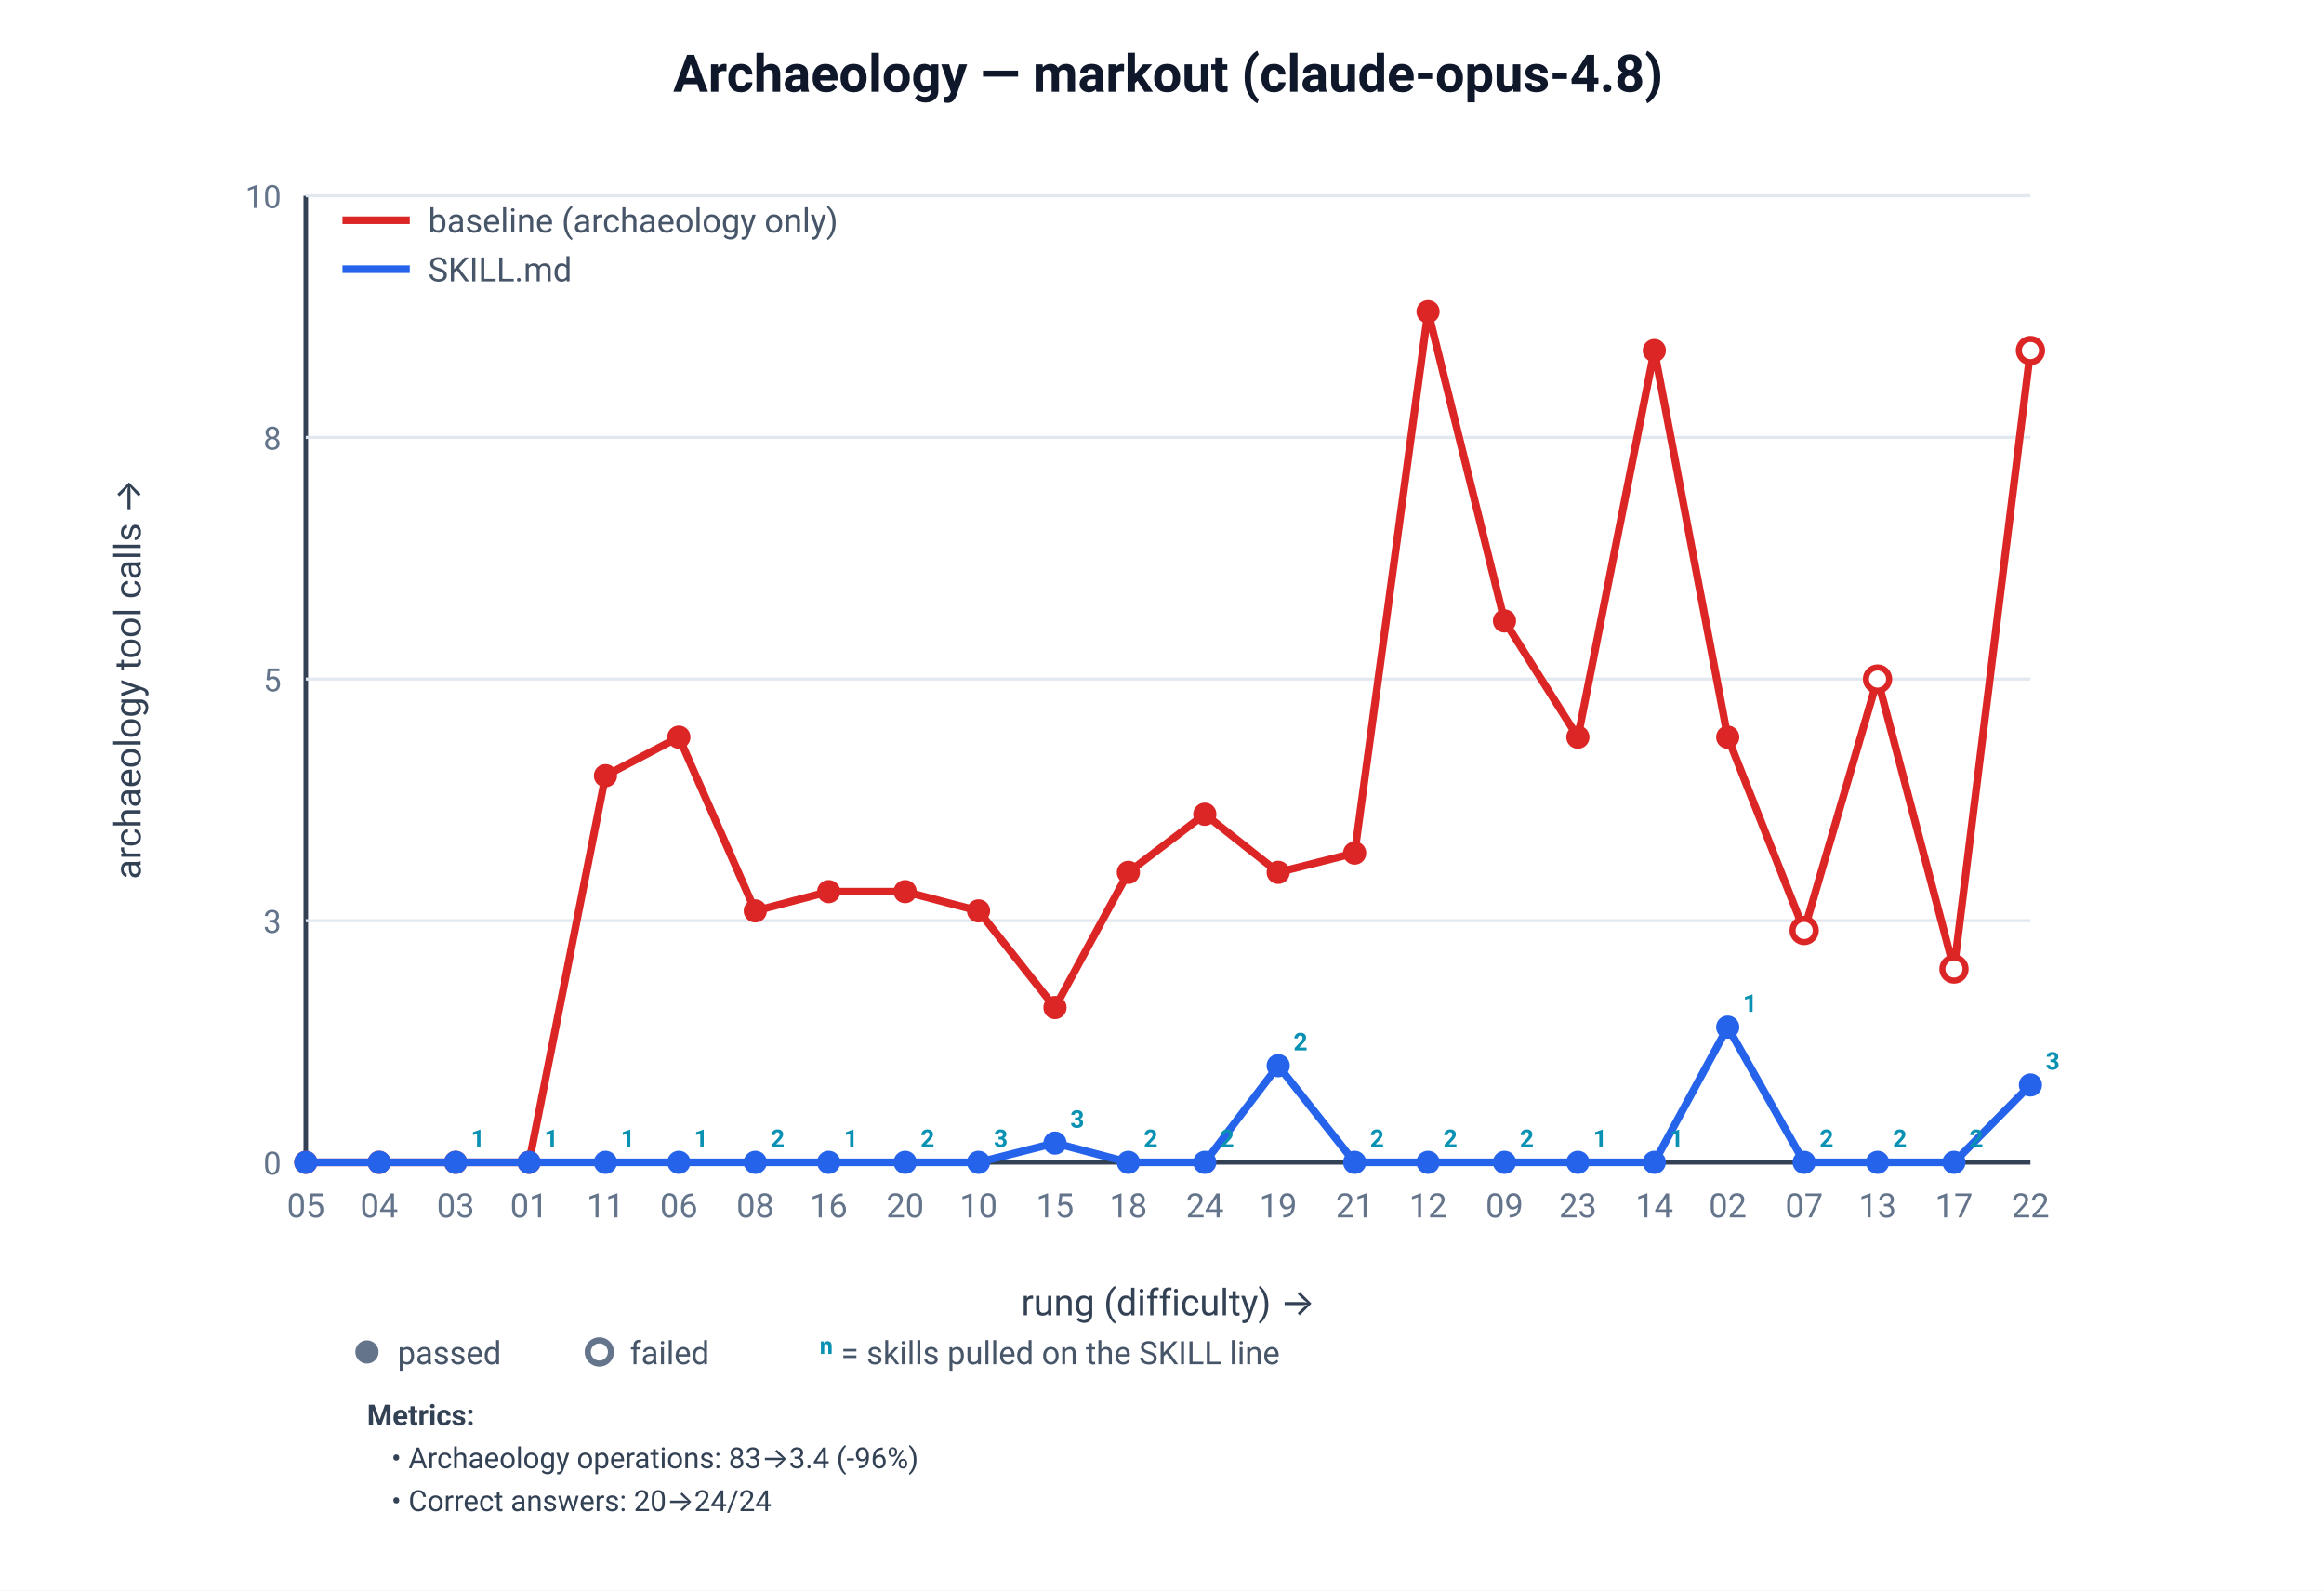
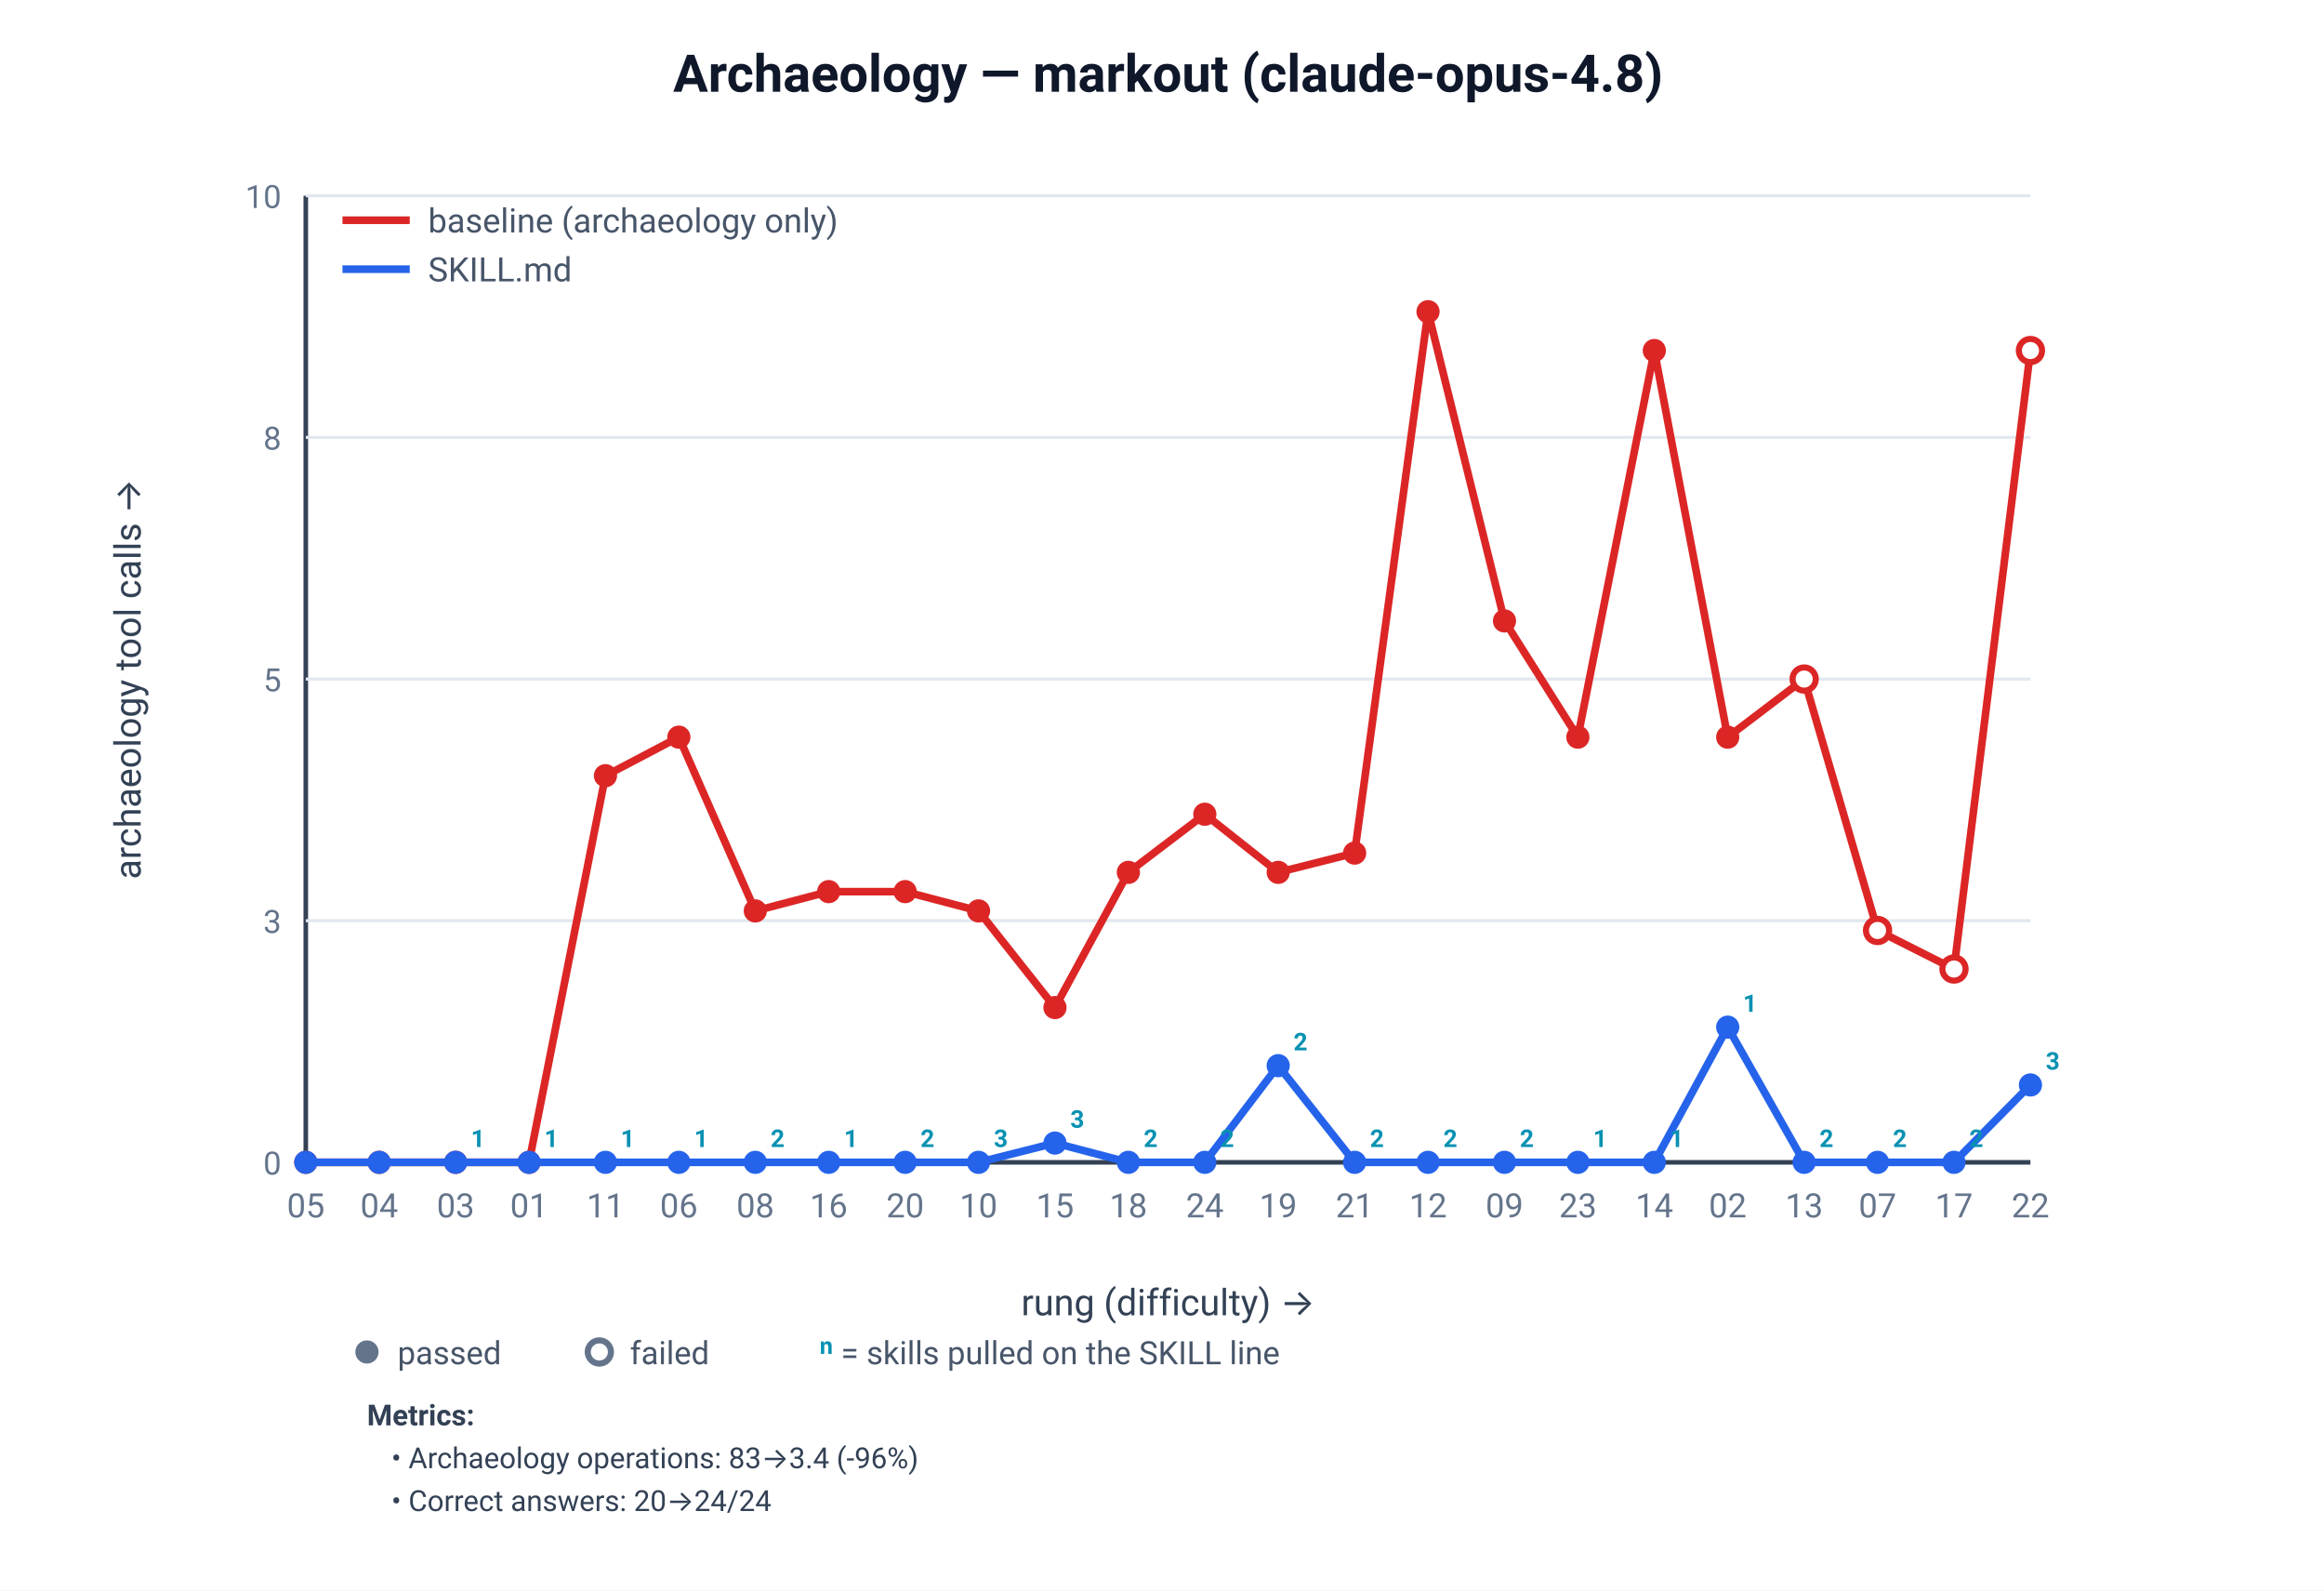
<svg xmlns="http://www.w3.org/2000/svg" viewBox="0 0 760 520" font-family="ui-sans-serif, system-ui, -apple-system, Segoe UI, Roboto, sans-serif">
  <rect width="760" height="520" fill="#ffffff" />
  <text x="382" y="30" text-anchor="middle" font-size="17" font-weight="700" fill="#0f172a">Archaeology — markout (claude-opus-4.8)</text>
  <line x1="100" y1="380" x2="664" y2="380" stroke="#334155" stroke-width="1.5" />
  <line x1="100" y1="380" x2="100" y2="64" stroke="#334155" stroke-width="1.5" />
  <text x="92" y="384" text-anchor="end" font-size="10.5" fill="#64748b">0</text>
  <line x1="100" y1="301" x2="664" y2="301" stroke="#e2e8f0" stroke-width="1" />
  <text x="92" y="305" text-anchor="end" font-size="10.5" fill="#64748b">3</text>
  <line x1="100" y1="222" x2="664" y2="222" stroke="#e2e8f0" stroke-width="1" />
  <text x="92" y="226" text-anchor="end" font-size="10.5" fill="#64748b">5</text>
  <line x1="100" y1="143" x2="664" y2="143" stroke="#e2e8f0" stroke-width="1" />
  <text x="92" y="147" text-anchor="end" font-size="10.5" fill="#64748b">8</text>
  <line x1="100" y1="64" x2="664" y2="64" stroke="#e2e8f0" stroke-width="1" />
  <text x="92" y="68" text-anchor="end" font-size="10.5" fill="#64748b">10</text>
  <text x="382" y="430" text-anchor="middle" font-size="12" fill="#334155">rung (difficulty) →</text>
  <text x="46" y="222" text-anchor="middle" font-size="12" fill="#334155" transform="rotate(-90 46 222)">archaeology tool calls →</text>
  <g font-size="11" fill="#64748b" text-anchor="middle">
    <text x="100" y="398">05</text>
    <text x="124" y="398">04</text>
    <text x="149" y="398">03</text>
    <text x="173" y="398">01</text>
    <text x="198" y="398">11</text>
    <text x="222" y="398">06</text>
    <text x="247" y="398">08</text>
    <text x="271" y="398">16</text>
    <text x="296" y="398">20</text>
    <text x="320" y="398">10</text>
    <text x="345" y="398">15</text>
    <text x="369" y="398">18</text>
    <text x="394" y="398">24</text>
    <text x="418" y="398">19</text>
    <text x="443" y="398">21</text>
    <text x="467" y="398">12</text>
    <text x="492" y="398">09</text>
    <text x="516" y="398">23</text>
    <text x="541" y="398">14</text>
    <text x="565" y="398">02</text>
-     <text x="590" y="398">07</text>
-     <text x="614" y="398">13</text>
+     <text x="590" y="398">13</text>
+     <text x="614" y="398">07</text>
    <text x="639" y="398">17</text>
    <text x="664" y="398">22</text>
  </g>
-   <polyline points="100,380 124,380 149,380 173,380 198,253.6 222,241 247,297.8 271,291.5 296,291.5 320,297.8 345,329.4 369,285.2 394,266.2 418,285.2 443,278.9 467,101.9 492,203 516,241 541,114.6 565,241 590,304.2 614,222 639,316.8 664,114.6" fill="none" stroke="#dc2626" stroke-width="2.5" />
+   <polyline points="100,380 124,380 149,380 173,380 198,253.6 222,241 247,297.8 271,291.5 296,291.5 320,297.8 345,329.4 369,285.2 394,266.2 418,285.2 443,278.9 467,101.9 492,203 516,241 541,114.6 565,241 590,222 614,304.2 639,316.8 664,114.6" fill="none" stroke="#dc2626" stroke-width="2.5" />
  <circle cx="100" cy="380" r="3.8" fill="#dc2626" />
  <circle cx="124" cy="380" r="3.8" fill="#dc2626" />
  <circle cx="149" cy="380" r="3.8" fill="#dc2626" />
  <circle cx="173" cy="380" r="3.8" fill="#dc2626" />
  <circle cx="198" cy="253.6" r="3.8" fill="#dc2626" />
  <circle cx="222" cy="241" r="3.8" fill="#dc2626" />
  <circle cx="247" cy="297.8" r="3.8" fill="#dc2626" />
  <circle cx="271" cy="291.5" r="3.8" fill="#dc2626" />
  <circle cx="296" cy="291.5" r="3.8" fill="#dc2626" />
  <circle cx="320" cy="297.8" r="3.8" fill="#dc2626" />
  <circle cx="345" cy="329.4" r="3.8" fill="#dc2626" />
  <circle cx="369" cy="285.2" r="3.8" fill="#dc2626" />
  <circle cx="394" cy="266.2" r="3.8" fill="#dc2626" />
  <circle cx="418" cy="285.2" r="3.8" fill="#dc2626" />
  <circle cx="443" cy="278.9" r="3.8" fill="#dc2626" />
  <circle cx="467" cy="101.9" r="3.8" fill="#dc2626" />
  <circle cx="492" cy="203" r="3.8" fill="#dc2626" />
  <circle cx="516" cy="241" r="3.8" fill="#dc2626" />
  <circle cx="541" cy="114.6" r="3.8" fill="#dc2626" />
  <circle cx="565" cy="241" r="3.8" fill="#dc2626" />
-   <circle cx="590" cy="304.2" r="3.8" fill="#ffffff" stroke="#dc2626" stroke-width="2" />
-   <circle cx="614" cy="222" r="3.8" fill="#ffffff" stroke="#dc2626" stroke-width="2" />
+   <circle cx="590" cy="222" r="3.8" fill="#ffffff" stroke="#dc2626" stroke-width="2" />
+   <circle cx="614" cy="304.2" r="3.8" fill="#ffffff" stroke="#dc2626" stroke-width="2" />
  <circle cx="639" cy="316.8" r="3.8" fill="#ffffff" stroke="#dc2626" stroke-width="2" />
  <circle cx="664" cy="114.6" r="3.8" fill="#ffffff" stroke="#dc2626" stroke-width="2" />
  <polyline points="100,380 124,380 149,380 173,380 198,380 222,380 247,380 271,380 296,380 320,380 345,373.7 369,380 394,380 418,348.4 443,380 467,380 492,380 516,380 541,380 565,335.8 590,380 614,380 639,380 664,354.7" fill="none" stroke="#2563eb" stroke-width="2.5" />
  <circle cx="100" cy="380" r="3.8" fill="#2563eb" />
  <circle cx="124" cy="380" r="3.8" fill="#2563eb" />
  <circle cx="149" cy="380" r="3.8" fill="#2563eb" />
  <text x="154" y="375" font-size="8" font-weight="700" fill="#0891b2">1</text>
  <circle cx="173" cy="380" r="3.8" fill="#2563eb" />
  <text x="178" y="375" font-size="8" font-weight="700" fill="#0891b2">1</text>
  <circle cx="198" cy="380" r="3.8" fill="#2563eb" />
  <text x="203" y="375" font-size="8" font-weight="700" fill="#0891b2">1</text>
  <circle cx="222" cy="380" r="3.8" fill="#2563eb" />
  <text x="227" y="375" font-size="8" font-weight="700" fill="#0891b2">1</text>
  <circle cx="247" cy="380" r="3.8" fill="#2563eb" />
  <text x="252" y="375" font-size="8" font-weight="700" fill="#0891b2">2</text>
  <circle cx="271" cy="380" r="3.8" fill="#2563eb" />
  <text x="276" y="375" font-size="8" font-weight="700" fill="#0891b2">1</text>
  <circle cx="296" cy="380" r="3.8" fill="#2563eb" />
  <text x="301" y="375" font-size="8" font-weight="700" fill="#0891b2">2</text>
  <circle cx="320" cy="380" r="3.8" fill="#2563eb" />
  <text x="325" y="375" font-size="8" font-weight="700" fill="#0891b2">3</text>
  <circle cx="345" cy="373.7" r="3.8" fill="#2563eb" />
  <text x="350" y="368.7" font-size="8" font-weight="700" fill="#0891b2">3</text>
  <circle cx="369" cy="380" r="3.8" fill="#2563eb" />
  <text x="374" y="375" font-size="8" font-weight="700" fill="#0891b2">2</text>
  <circle cx="394" cy="380" r="3.8" fill="#2563eb" />
  <text x="399" y="375" font-size="8" font-weight="700" fill="#0891b2">2</text>
  <circle cx="418" cy="348.4" r="3.8" fill="#2563eb" />
  <text x="423" y="343.4" font-size="8" font-weight="700" fill="#0891b2">2</text>
  <circle cx="443" cy="380" r="3.8" fill="#2563eb" />
  <text x="448" y="375" font-size="8" font-weight="700" fill="#0891b2">2</text>
  <circle cx="467" cy="380" r="3.8" fill="#2563eb" />
  <text x="472" y="375" font-size="8" font-weight="700" fill="#0891b2">2</text>
  <circle cx="492" cy="380" r="3.8" fill="#2563eb" />
  <text x="497" y="375" font-size="8" font-weight="700" fill="#0891b2">2</text>
  <circle cx="516" cy="380" r="3.8" fill="#2563eb" />
  <text x="521" y="375" font-size="8" font-weight="700" fill="#0891b2">1</text>
  <circle cx="541" cy="380" r="3.8" fill="#2563eb" />
  <text x="546" y="375" font-size="8" font-weight="700" fill="#0891b2">1</text>
  <circle cx="565" cy="335.8" r="3.8" fill="#2563eb" />
  <text x="570" y="330.8" font-size="8" font-weight="700" fill="#0891b2">1</text>
  <circle cx="590" cy="380" r="3.8" fill="#2563eb" />
  <text x="595" y="375" font-size="8" font-weight="700" fill="#0891b2">2</text>
  <circle cx="614" cy="380" r="3.8" fill="#2563eb" />
  <text x="619" y="375" font-size="8" font-weight="700" fill="#0891b2">2</text>
  <circle cx="639" cy="380" r="3.8" fill="#2563eb" />
  <text x="644" y="375" font-size="8" font-weight="700" fill="#0891b2">2</text>
  <circle cx="664" cy="354.7" r="3.8" fill="#2563eb" />
  <text x="669" y="349.7" font-size="8" font-weight="700" fill="#0891b2">3</text>
  <g font-size="11" fill="#475569">
    <line x1="112" y1="72" x2="134" y2="72" stroke="#dc2626" stroke-width="2.5" />
    <text x="140" y="76">baseline (archaeology only)</text>
    <line x1="112" y1="88" x2="134" y2="88" stroke="#2563eb" stroke-width="2.5" />
    <text x="140" y="92">SKILL.md</text>
  </g>
  <g font-size="10.5" fill="#475569">
    <circle cx="120" cy="442" r="3.8" fill="#64748b" />
    <text x="130" y="446">passed</text>
    <circle cx="196" cy="442" r="3.8" fill="#ffffff" stroke="#64748b" stroke-width="2" />
    <text x="206" y="446">failed</text>
    <text x="268" y="446">
      <tspan font-weight="700" fill="#0891b2">ⁿ</tspan> = skills pulled on the SKILL line</text>
  </g>
  <text x="120" y="466" font-size="9.5" font-weight="700" fill="#334155">Metrics:</text>
  <g font-size="9.5" fill="#334155">
    <text x="128" y="480">• Archaeology operations: 83→3.4 (-96%)</text>
    <text x="128" y="494">• Correct answers: 20→24/24</text>
  </g>
</svg>
